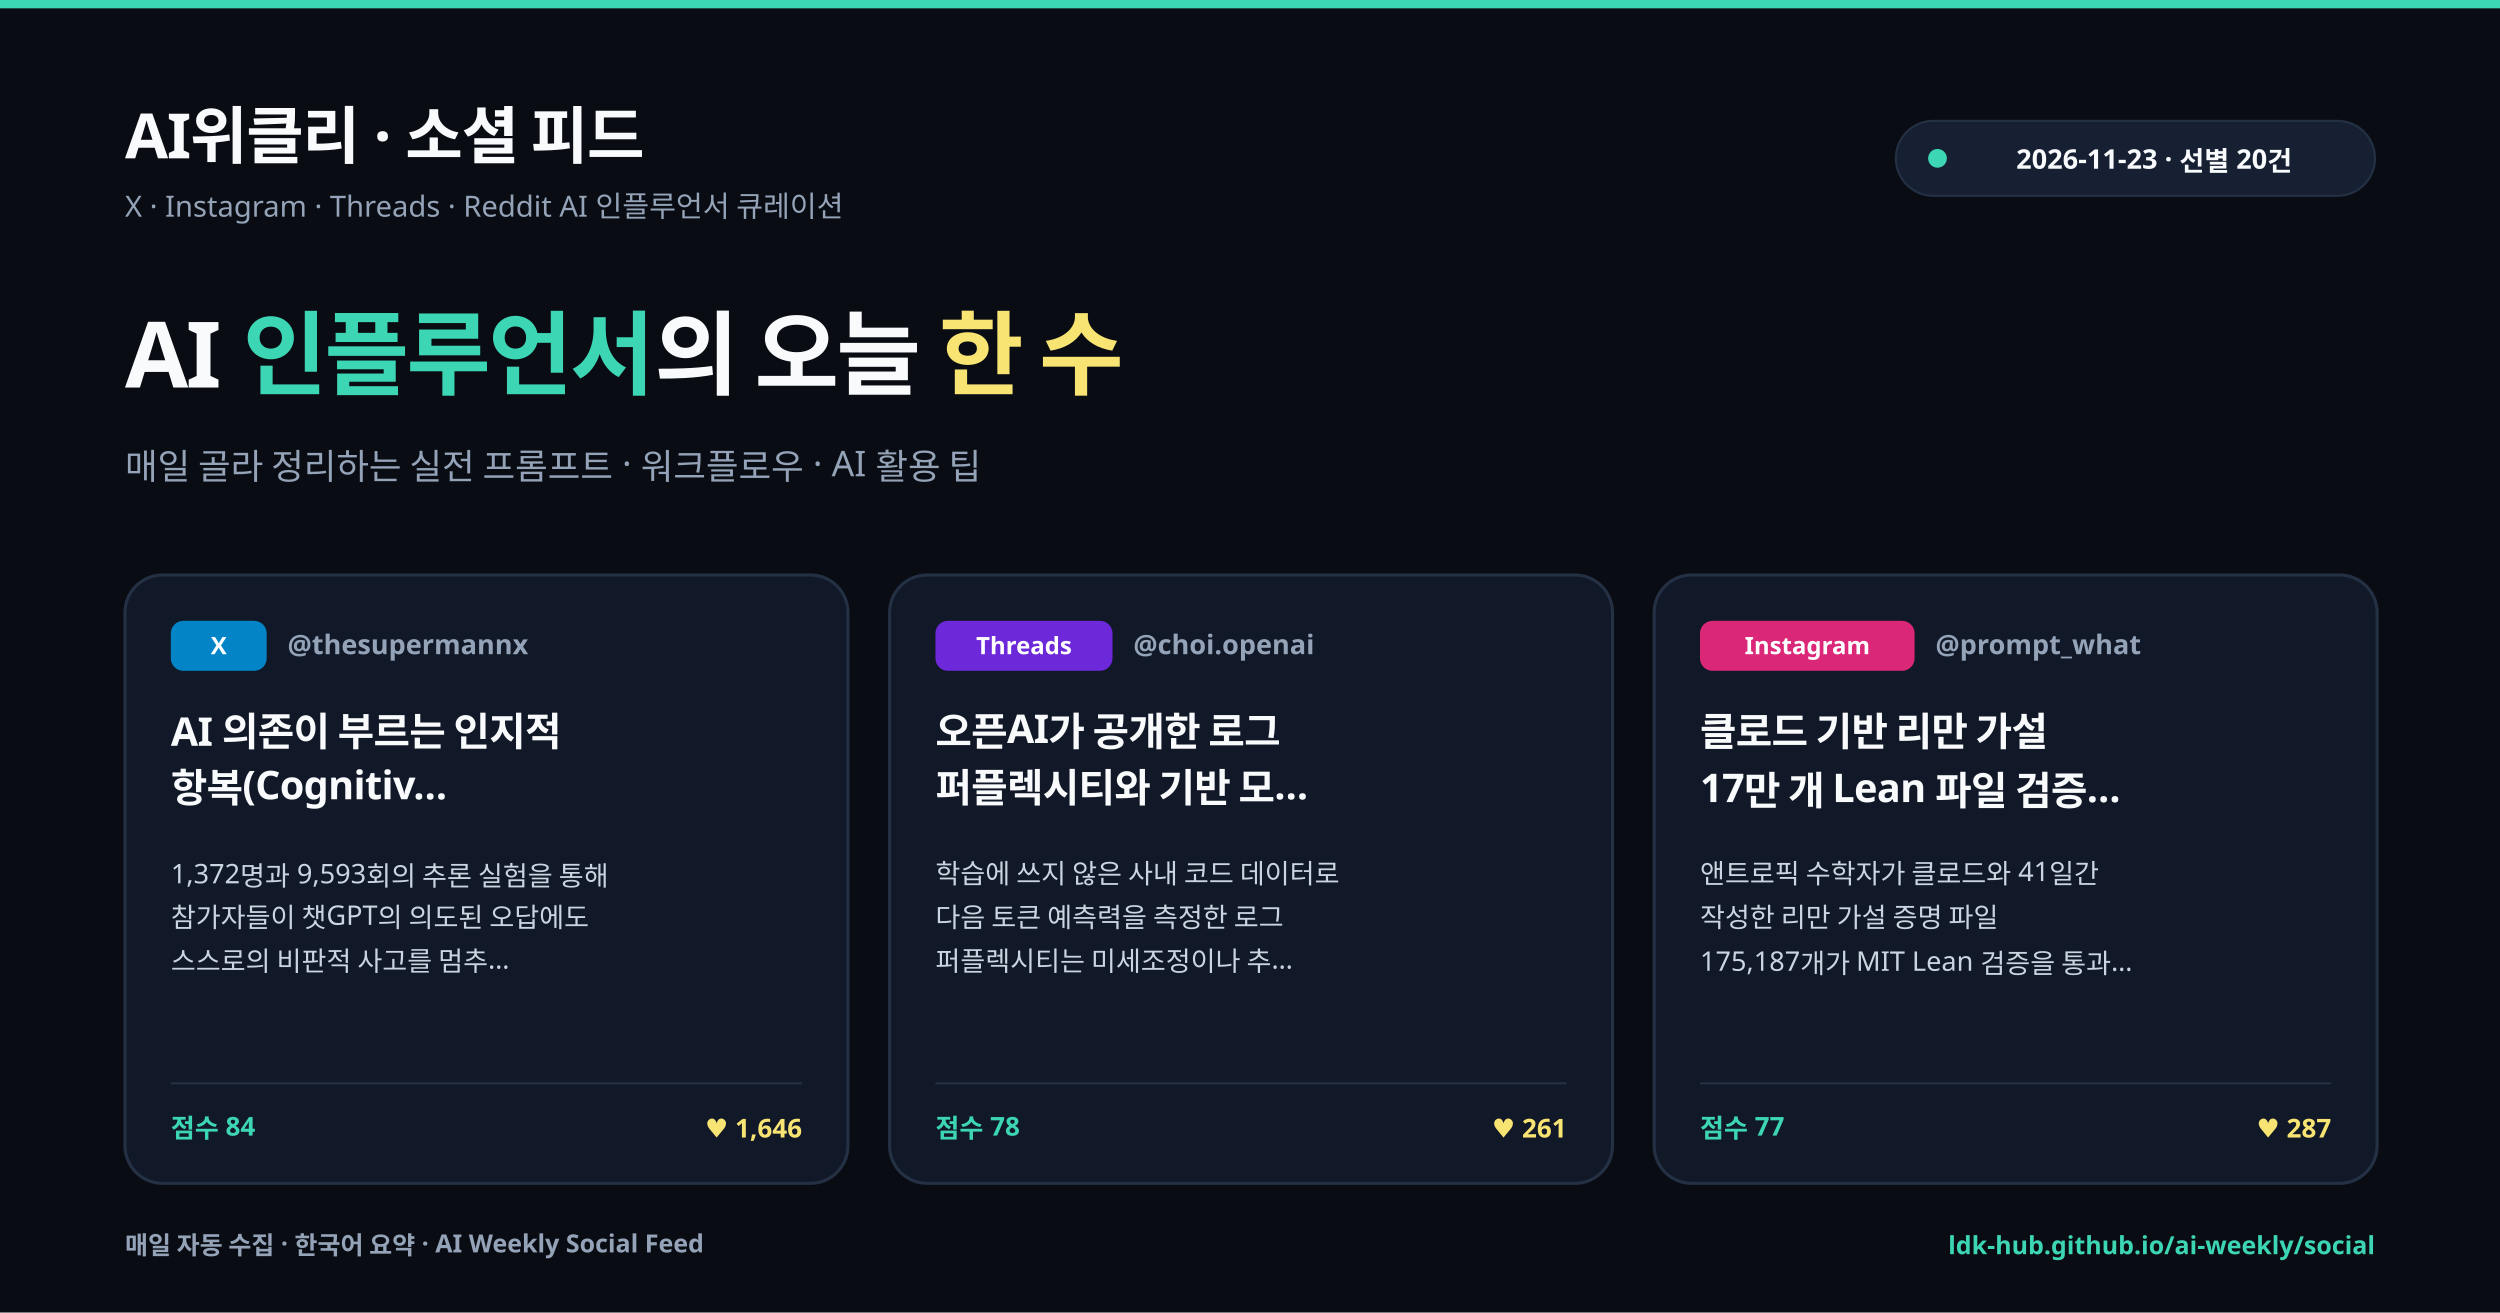
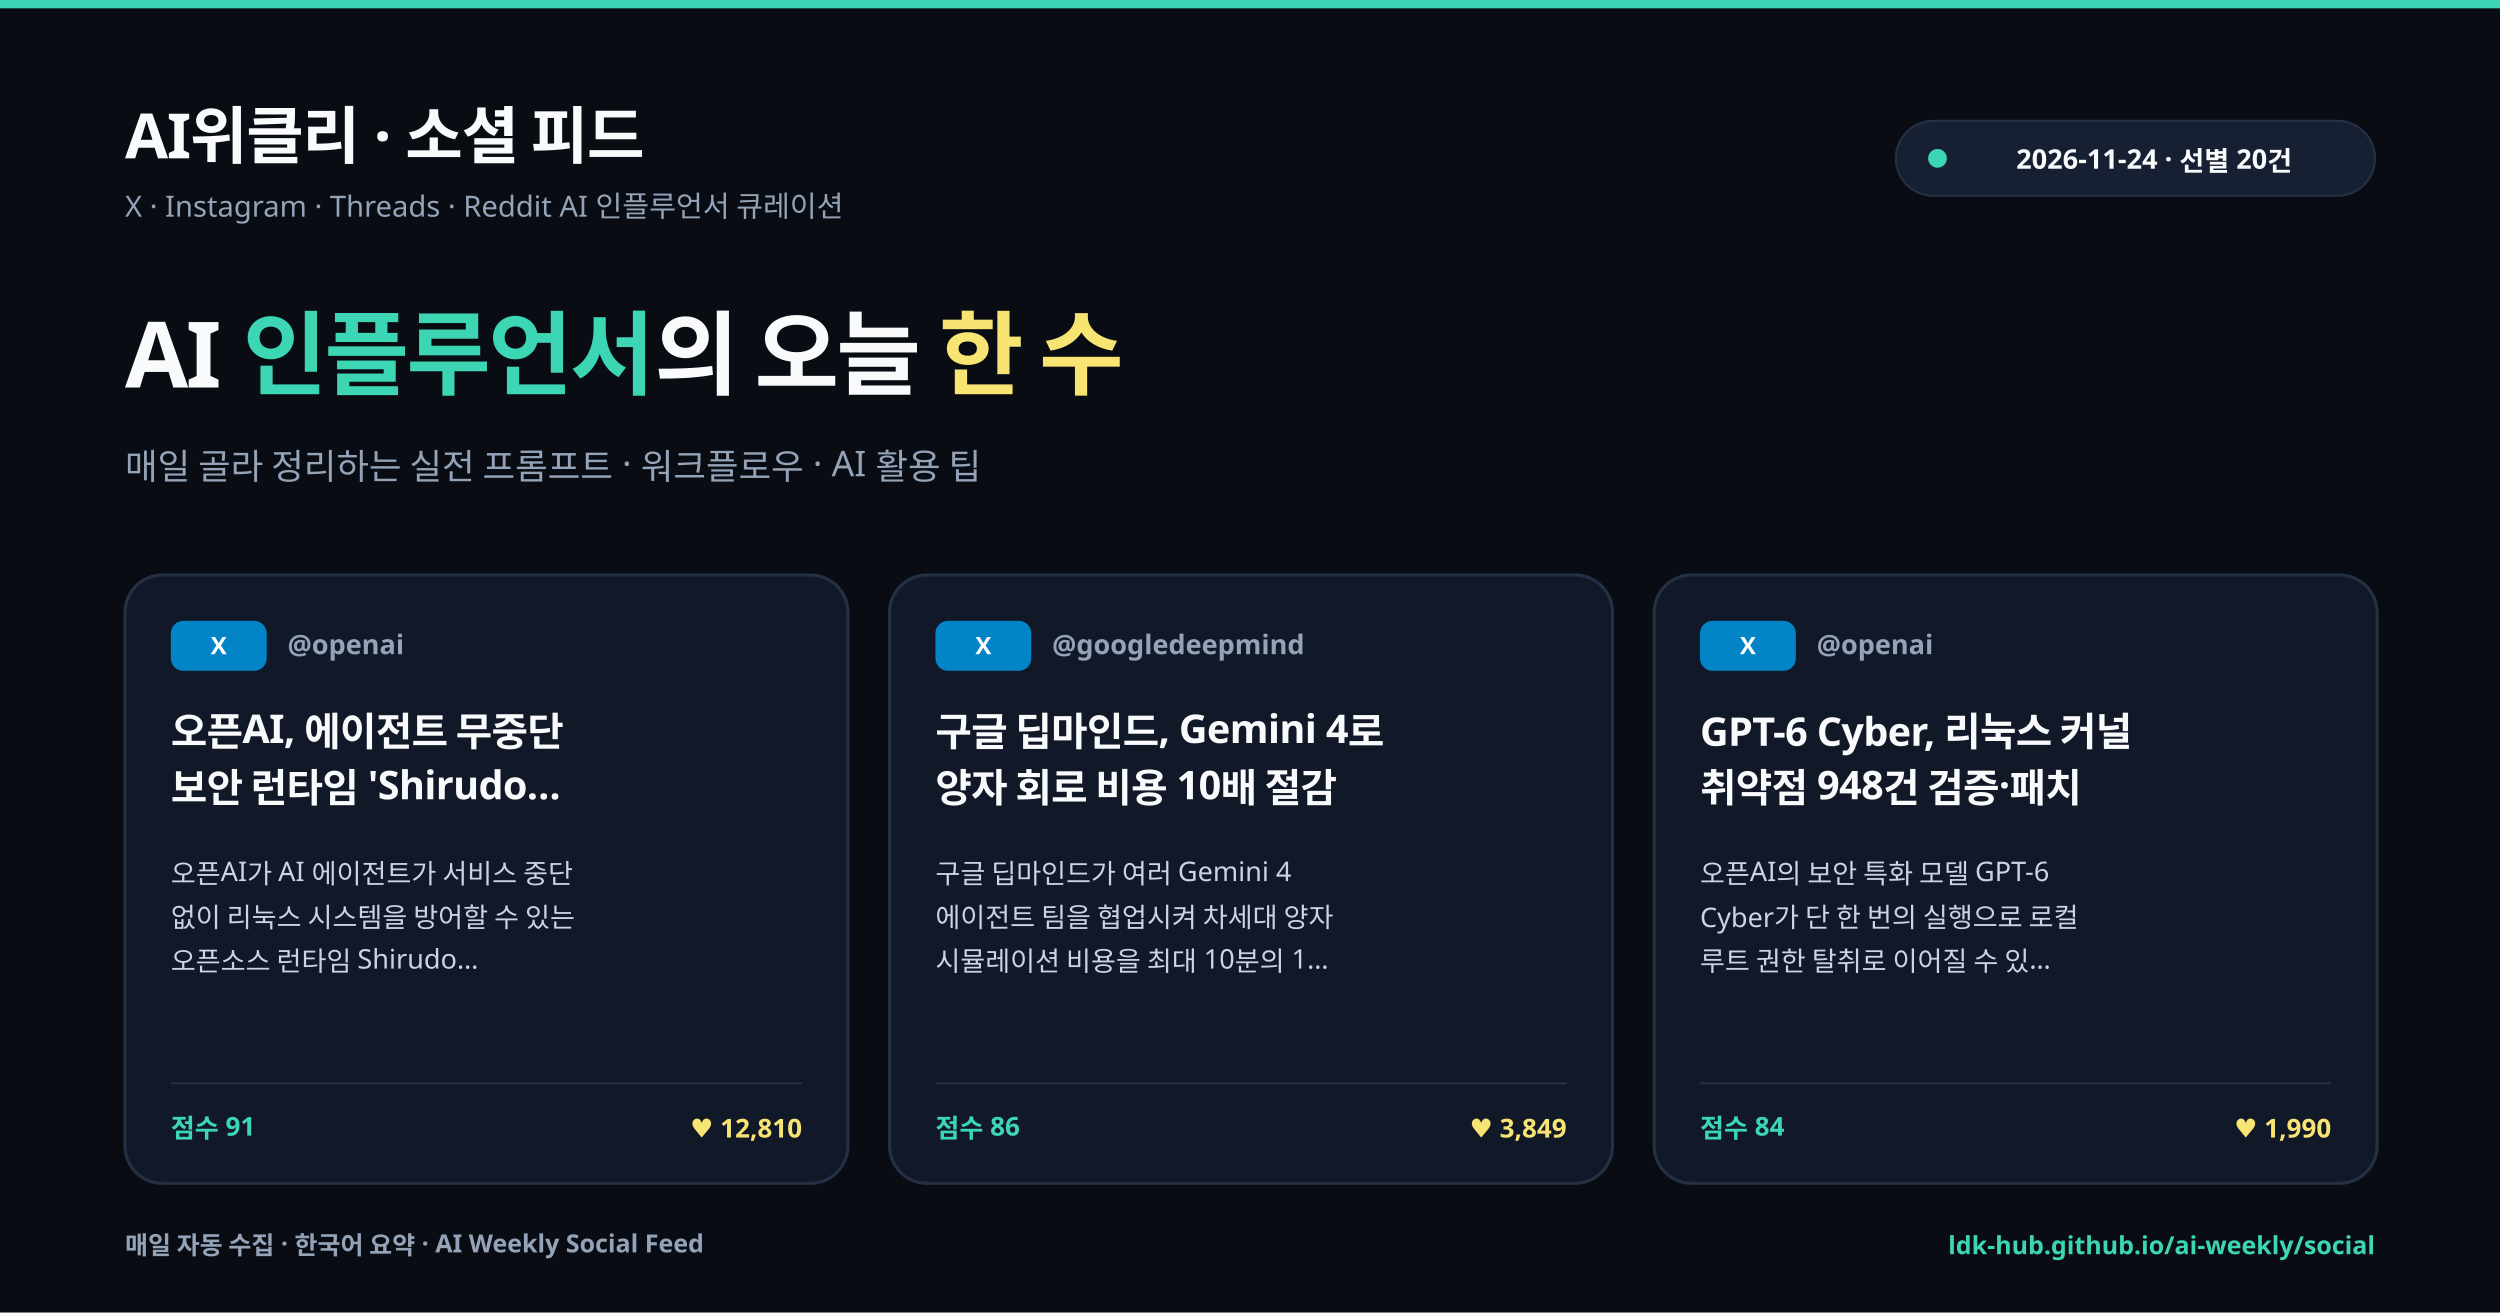
<svg xmlns="http://www.w3.org/2000/svg" viewBox="0 0 1200 630" width="1200" height="630" font-family="'Apple SD Gothic Neo', 'Pretendard', 'Noto Sans KR', 'Malgun Gothic', sans-serif">
  <defs>
    <clipPath id="socCardClip0">
      <rect x="0" y="0" width="347" height="292" rx="18" />
    </clipPath>
    <clipPath id="socCardClip1">
      <rect x="0" y="0" width="347" height="292" rx="18" />
    </clipPath>
    <clipPath id="socCardClip2">
      <rect x="0" y="0" width="347" height="292" rx="18" />
    </clipPath>
  </defs>
  <rect width="1200" height="630" fill="#090d13" />
  <rect x="0" y="0" width="1200" height="4" fill="#3dd6b5" />
  <text x="60" y="76" font-size="30" font-weight="700" fill="#f8fafc" letter-spacing="-0.6">AI위클리 · 소셜 피드</text>
  <text x="60" y="104" font-size="14" font-weight="500" fill="#94a3b8">X · Instagram · Threads · Reddit AI 인플루언서 큐레이션</text>
  <g transform="translate(910, 58)">
    <rect x="0" y="0" width="230" height="36" rx="18" fill="#162032" stroke="#243044" stroke-width="1" />
    <circle cx="20" cy="18" r="4.5" fill="#3dd6b5" />
-     <text x="124" y="23" font-size="13" font-weight="600" fill="#f8fafc" text-anchor="middle">2026-11-23 · 선별 20건</text>
+     <text x="124" y="23" font-size="13" font-weight="600" fill="#f8fafc" text-anchor="middle">2026-11-24 · 선별 20건</text>
  </g>
  <text x="60" y="186" font-size="44" font-weight="700" fill="#f8fafc" letter-spacing="-1.2">AI <tspan fill="#3dd6b5">인플루언서</tspan>의 오늘 <tspan fill="#f8e473">한 수</tspan>
  </text>
  <text x="60" y="230" font-size="17" font-weight="500" fill="#94a3b8">매일 골라 정리하는 실전 프롬프트 · 워크플로우 · AI 활용 팁</text>
  <g transform="translate(60, 276)">
    <rect x="0" y="0" width="347" height="292" rx="18" fill="#111827" stroke="#243044" stroke-width="1.5" />
    <g clip-path="url(#socCardClip0)">
      <rect x="22" y="22" width="46" height="24" rx="6" fill="#0284c7" />
      <text x="45" y="38" font-size="11.5" font-weight="700" fill="#ffffff" text-anchor="middle">X</text>
-       <text x="78" y="38" font-size="13" font-weight="600" fill="#94a3b8">@thesupermannx</text>
-       <text x="22" y="82" font-size="19" font-weight="700" fill="#f8fafc" letter-spacing="-0.3">AI 의존이 부르는 인지적</text>
-       <text x="22" y="109" font-size="19" font-weight="700" fill="#f8fafc" letter-spacing="-0.3">항복(Cognitiv…</text>
-       <text x="22" y="148" font-size="13" font-weight="500" fill="#cbd5e1">1,372명과 9,593회의 추론 실험을 통해</text>
-       <text x="22" y="169" font-size="13" font-weight="500" fill="#cbd5e1">참가자들이 챗GPT의 의도된 오답에도</text>
-       <text x="22" y="190" font-size="13" font-weight="500" fill="#cbd5e1">스스로의 비판적 사고를 멈추…</text>
+       <text x="78" y="38" font-size="13" font-weight="600" fill="#94a3b8">@openai</text>
+       <text x="22" y="82" font-size="19" font-weight="700" fill="#f8fafc" letter-spacing="-0.3">오픈AI, 에이전트 무중단</text>
+       <text x="22" y="109" font-size="19" font-weight="700" fill="#f8fafc" letter-spacing="-0.3">보안 런타임 'Shirudo…</text>
+       <text x="22" y="148" font-size="13" font-weight="500" fill="#cbd5e1">오픈AI가 AI 에이전트가 서비스 중단</text>
+       <text x="22" y="169" font-size="13" font-weight="500" fill="#cbd5e1">없이 리눅스 시스템을 방어할 수 있는</text>
+       <text x="22" y="190" font-size="13" font-weight="500" fill="#cbd5e1">오픈소스 런타임 Shirudo…</text>
      <line x1="22" y1="244" x2="325" y2="244" stroke="#243044" stroke-width="1" />
-       <text x="22" y="270" font-size="12.5" font-weight="700" fill="#3dd6b5">점수 84</text>
-       <text x="325" y="270" font-size="12.5" font-weight="600" fill="#f8e473" text-anchor="end">♥ 1,646</text>
+       <text x="22" y="270" font-size="12.5" font-weight="700" fill="#3dd6b5">점수 91</text>
+       <text x="325" y="270" font-size="12.5" font-weight="600" fill="#f8e473" text-anchor="end">♥ 12,810</text>
    </g>
  </g>
  <g transform="translate(427, 276)">
    <rect x="0" y="0" width="347" height="292" rx="18" fill="#111827" stroke="#243044" stroke-width="1.5" />
    <g clip-path="url(#socCardClip1)">
-       <rect x="22" y="22" width="85" height="24" rx="6" fill="#6d28d9" />
-       <text x="64.5" y="38" font-size="11.5" font-weight="700" fill="#ffffff" text-anchor="middle">Threads</text>
-       <text x="117" y="38" font-size="13" font-weight="600" fill="#94a3b8">@choi.openai</text>
-       <text x="22" y="82" font-size="19" font-weight="700" fill="#f8fafc" letter-spacing="-0.3">오픈AI가 공개한 로그</text>
-       <text x="22" y="109" font-size="19" font-weight="700" fill="#f8fafc" letter-spacing="-0.3">퍼플렉시티와 기반 모…</text>
-       <text x="22" y="148" font-size="13" font-weight="500" fill="#cbd5e1">학습에 쓰지 않은 사내 코드 데이터로</text>
-       <text x="22" y="169" font-size="13" font-weight="500" fill="#cbd5e1">다음 토큰 예측력을 측정한 로그</text>
-       <text x="22" y="190" font-size="13" font-weight="500" fill="#cbd5e1">퍼플렉시티는 미세조정이나 추…</text>
+       <rect x="22" y="22" width="46" height="24" rx="6" fill="#0284c7" />
+       <text x="45" y="38" font-size="11.5" font-weight="700" fill="#ffffff" text-anchor="middle">X</text>
+       <text x="78" y="38" font-size="13" font-weight="600" fill="#94a3b8">@googledeepmind</text>
+       <text x="22" y="82" font-size="19" font-weight="700" fill="#f8fafc" letter-spacing="-0.3">구글 딥마인드, Gemini 4로</text>
+       <text x="22" y="109" font-size="19" font-weight="700" fill="#f8fafc" letter-spacing="-0.3">양자 회로 비용 10배 절감</text>
+       <text x="22" y="148" font-size="13" font-weight="500" fill="#cbd5e1">구글 딥마인드가 여러 Gemini 4</text>
+       <text x="22" y="169" font-size="13" font-weight="500" fill="#cbd5e1">에이전트 팀을 협업시켜 차세대 양자</text>
+       <text x="22" y="190" font-size="13" font-weight="500" fill="#cbd5e1">시뮬레이션 비용을 최대 10분의 1…</text>
      <line x1="22" y1="244" x2="325" y2="244" stroke="#243044" stroke-width="1" />
-       <text x="22" y="270" font-size="12.5" font-weight="700" fill="#3dd6b5">점수 78</text>
-       <text x="325" y="270" font-size="12.5" font-weight="600" fill="#f8e473" text-anchor="end">♥ 261</text>
+       <text x="22" y="270" font-size="12.5" font-weight="700" fill="#3dd6b5">점수 86</text>
+       <text x="325" y="270" font-size="12.5" font-weight="600" fill="#f8e473" text-anchor="end">♥ 3,849</text>
    </g>
  </g>
  <g transform="translate(794, 276)">
    <rect x="0" y="0" width="347" height="292" rx="18" fill="#111827" stroke="#243044" stroke-width="1.5" />
    <g clip-path="url(#socCardClip2)">
-       <rect x="22" y="22" width="103" height="24" rx="6" fill="#db2777" />
-       <text x="73.5" y="38" font-size="11.5" font-weight="700" fill="#ffffff" text-anchor="middle">Instagram</text>
-       <text x="135" y="38" font-size="13" font-weight="600" fill="#94a3b8">@prompt_what</text>
-       <text x="22" y="82" font-size="19" font-weight="700" fill="#f8fafc" letter-spacing="-0.3">클로드 기반 리만 가설</text>
-       <text x="22" y="109" font-size="19" font-weight="700" fill="#f8fafc" letter-spacing="-0.3">17만 개 Lean 파일 검증…</text>
-       <text x="22" y="148" font-size="13" font-weight="500" fill="#cbd5e1">앤트로픽 수학자가 클로드와 41일간</text>
-       <text x="22" y="169" font-size="13" font-weight="500" fill="#cbd5e1">작성한 리만 가설 증명 파일</text>
-       <text x="22" y="190" font-size="13" font-weight="500" fill="#cbd5e1">175,187개가 MIT Lean 검증을 통과…</text>
+       <rect x="22" y="22" width="46" height="24" rx="6" fill="#0284c7" />
+       <text x="45" y="38" font-size="11.5" font-weight="700" fill="#ffffff" text-anchor="middle">X</text>
+       <text x="78" y="38" font-size="13" font-weight="600" fill="#94a3b8">@openai</text>
+       <text x="22" y="82" font-size="19" font-weight="700" fill="#f8fafc" letter-spacing="-0.3">GPT-6 Cyber, 리눅스 커널</text>
+       <text x="22" y="109" font-size="19" font-weight="700" fill="#f8fafc" letter-spacing="-0.3">취약점 948건 검증·패치</text>
+       <text x="22" y="148" font-size="13" font-weight="500" fill="#cbd5e1">오픈AI의 보안 특화 모델 GPT-6</text>
+       <text x="22" y="169" font-size="13" font-weight="500" fill="#cbd5e1">Cyber가 단 한 번의 실행으로 로컬</text>
+       <text x="22" y="190" font-size="13" font-weight="500" fill="#cbd5e1">루트 권한 탈취로 이어질 수 있…</text>
      <line x1="22" y1="244" x2="325" y2="244" stroke="#243044" stroke-width="1" />
-       <text x="22" y="270" font-size="12.5" font-weight="700" fill="#3dd6b5">점수 77</text>
-       <text x="325" y="270" font-size="12.5" font-weight="600" fill="#f8e473" text-anchor="end">♥ 287</text>
+       <text x="22" y="270" font-size="12.5" font-weight="700" fill="#3dd6b5">점수 84</text>
+       <text x="325" y="270" font-size="12.5" font-weight="600" fill="#f8e473" text-anchor="end">♥ 1,990</text>
    </g>
  </g>
  <text x="60" y="602" font-size="12" font-weight="600" fill="#94a3b8">매일 자동 수집 · 한국어 요약 · AI Weekly Social Feed</text>
  <text x="1140" y="602" font-size="12" font-weight="600" fill="#3dd6b5" text-anchor="end">ldk-hub.github.io/ai-weekly/social</text>
</svg>
